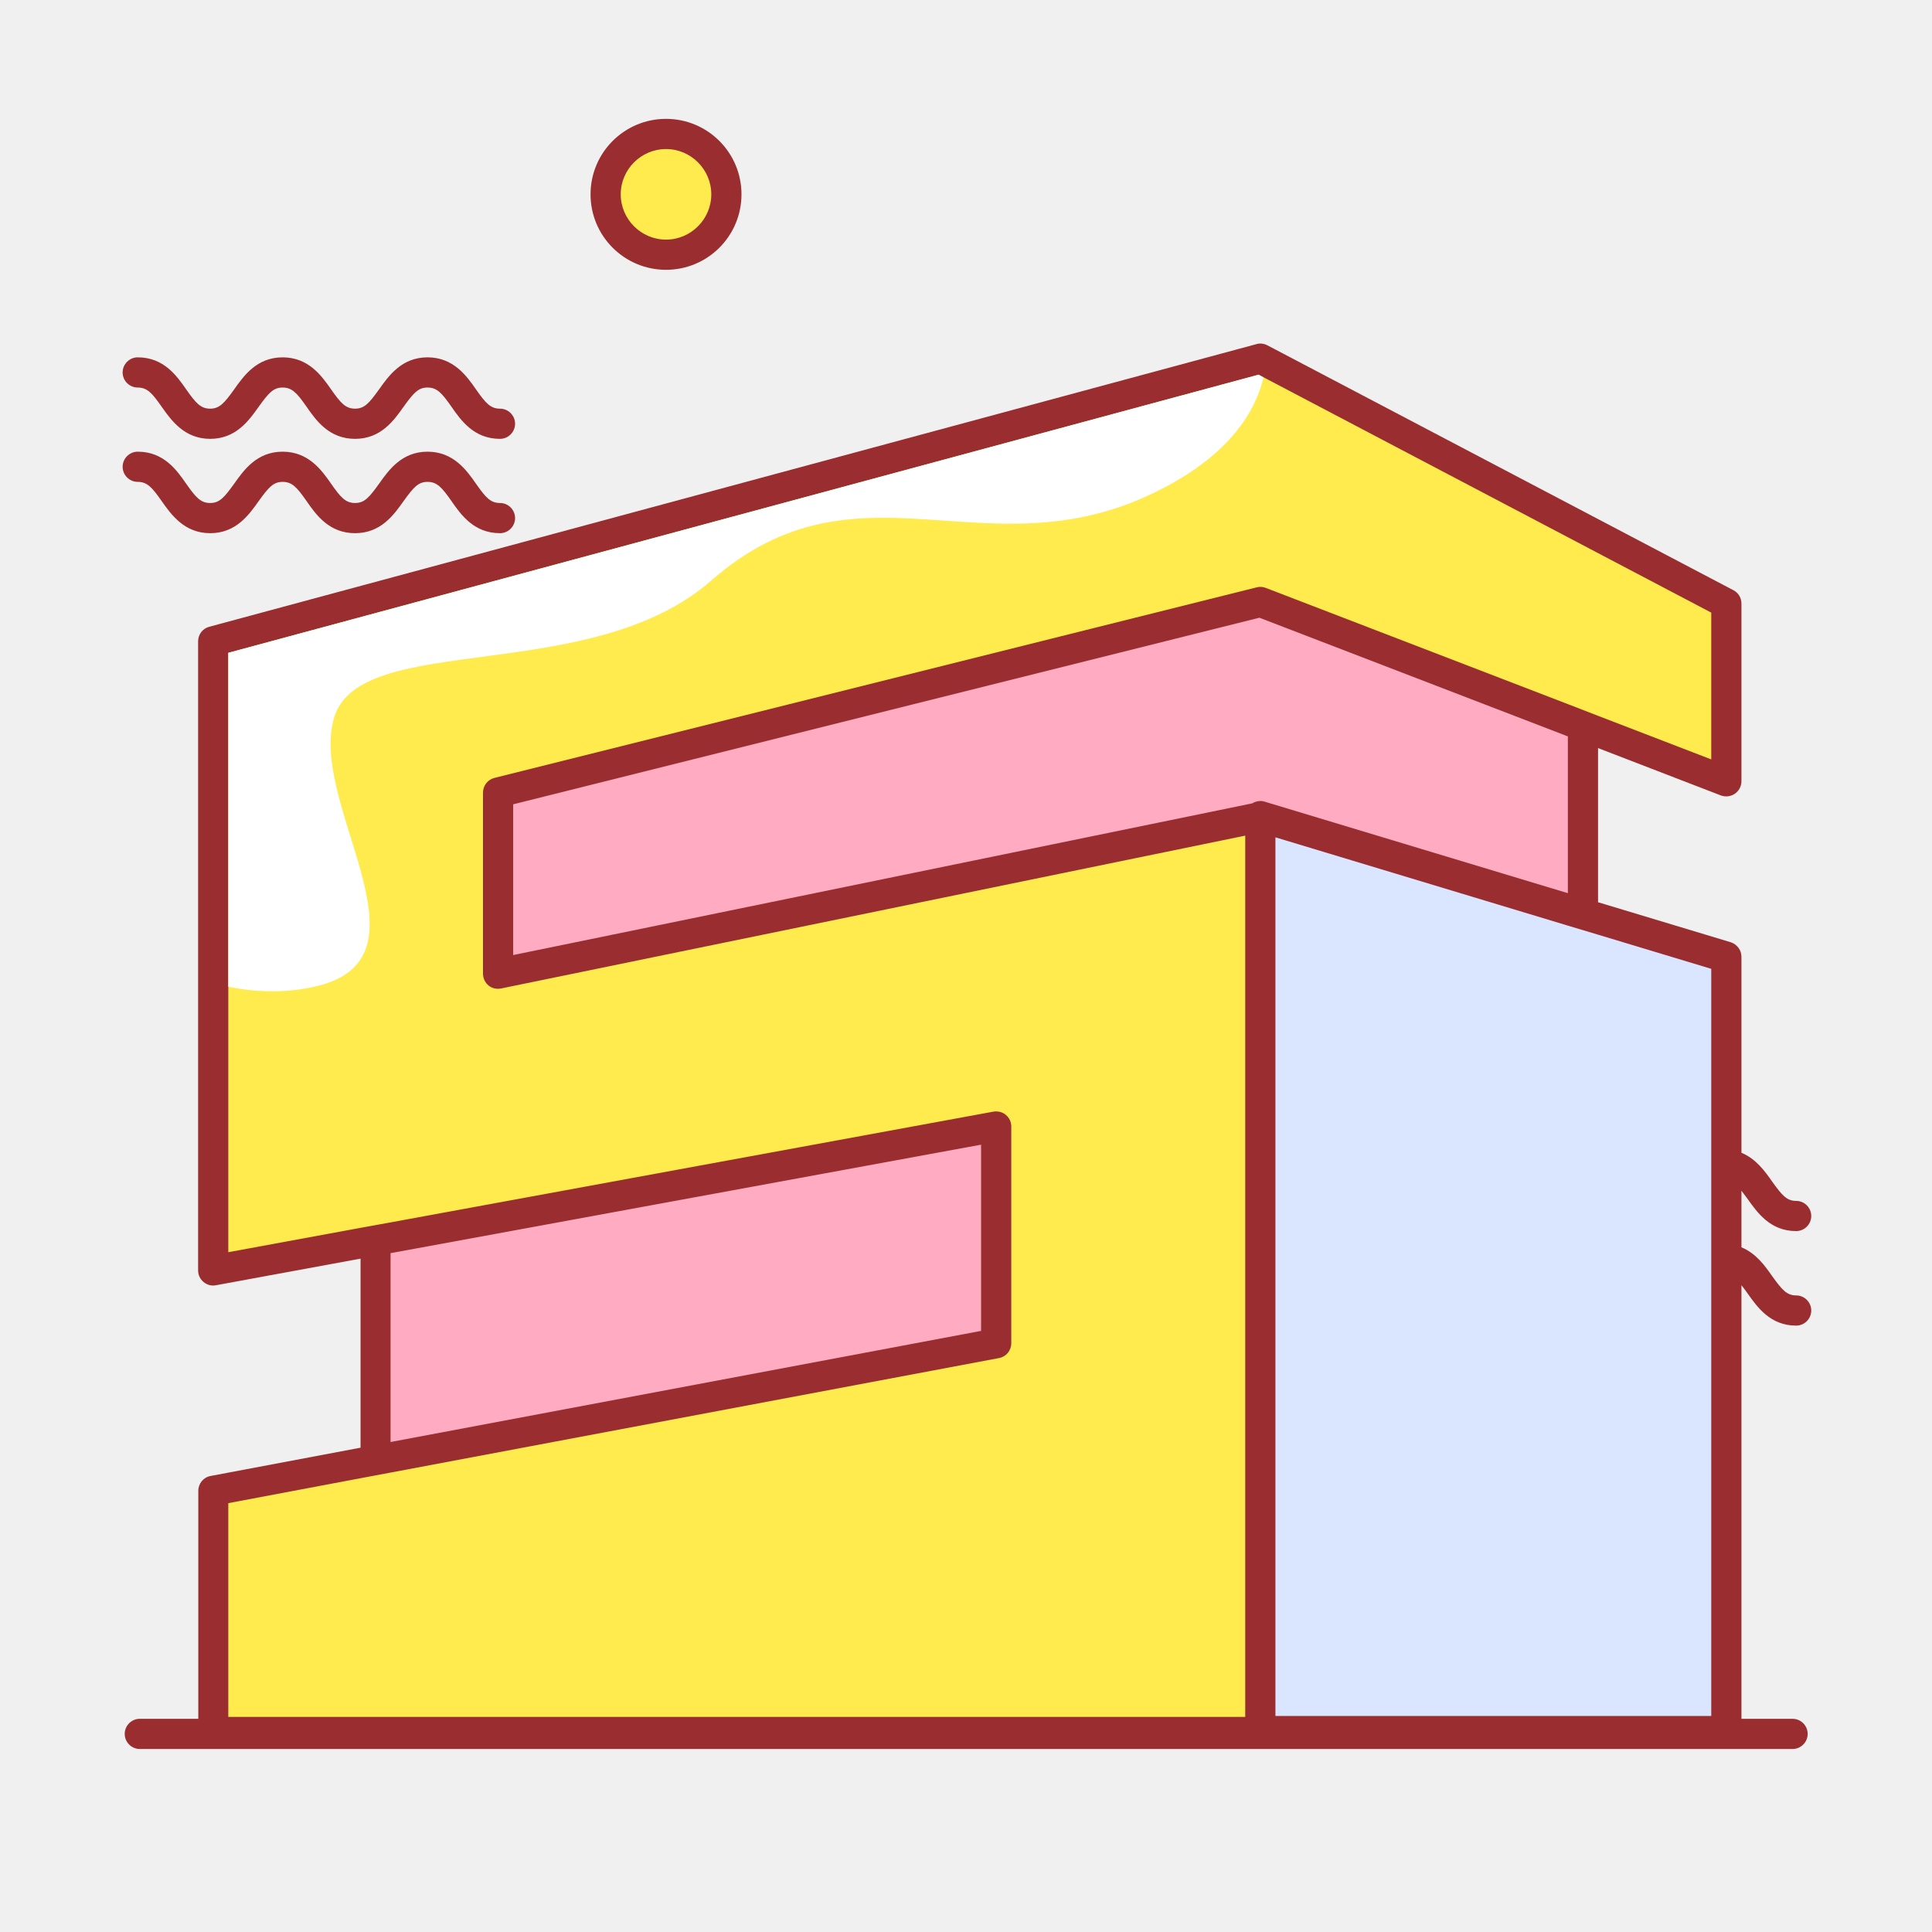
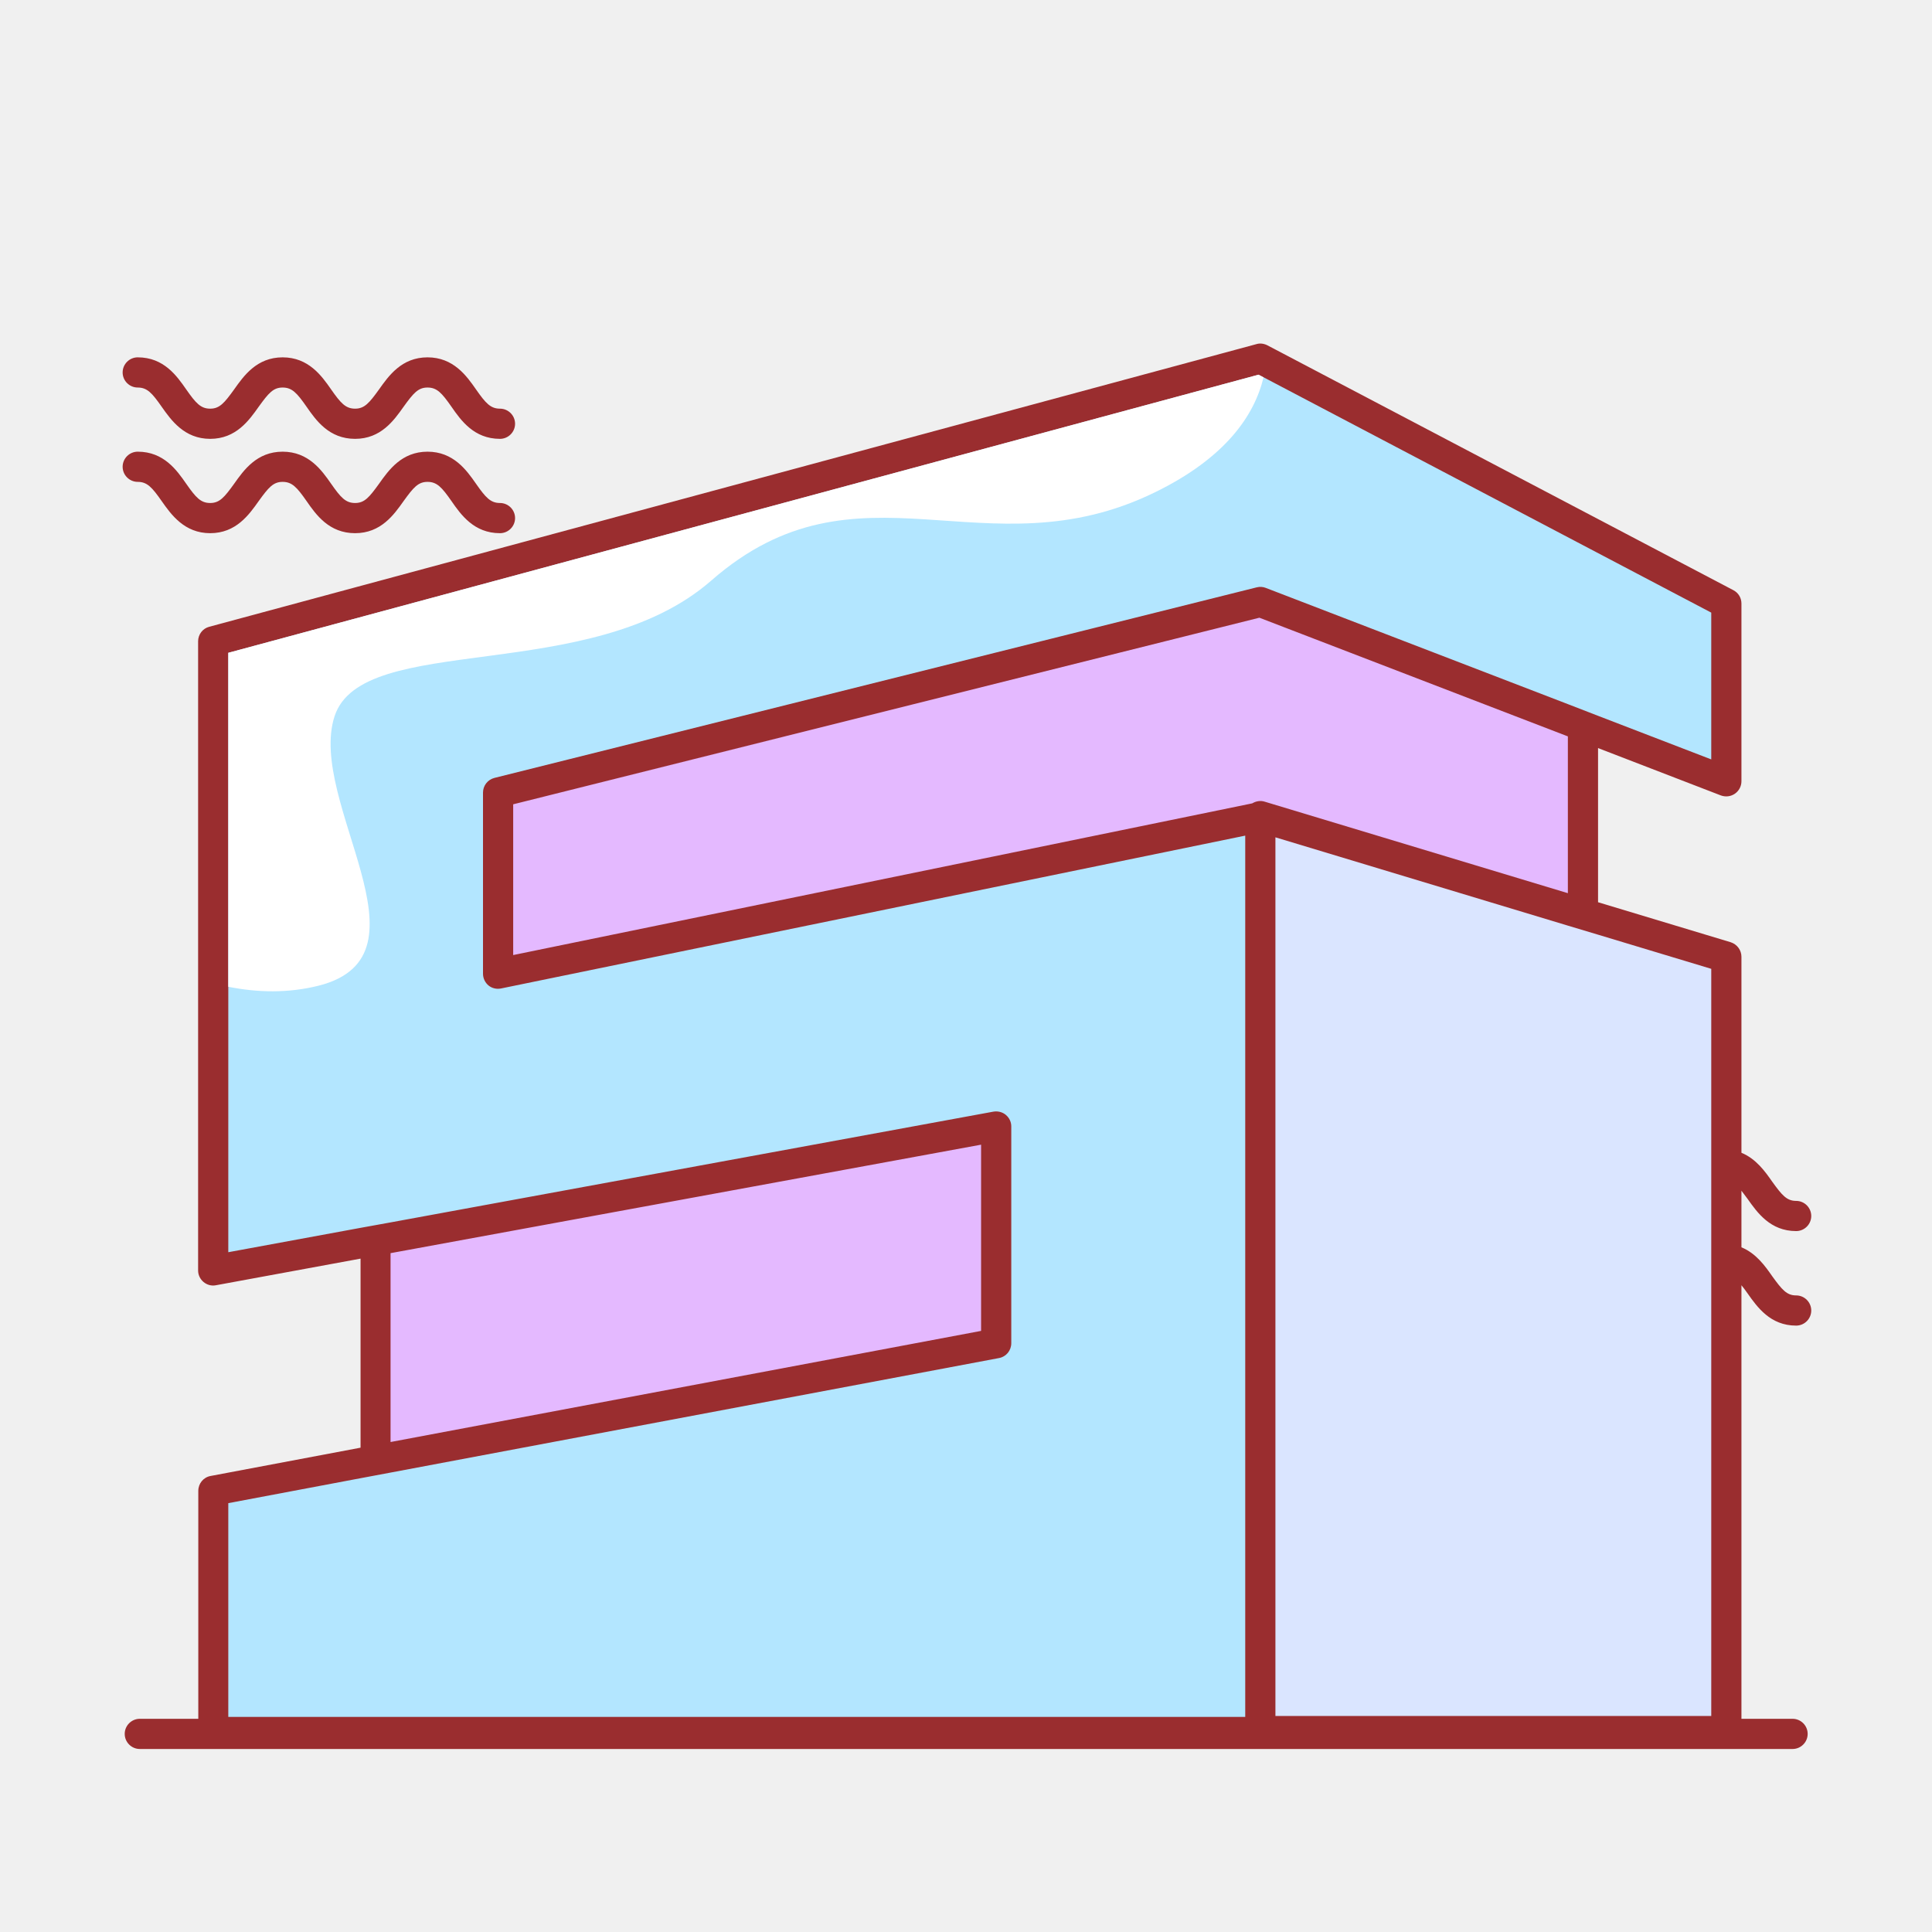
<svg xmlns="http://www.w3.org/2000/svg" width="800px" height="800px" viewBox="0 0 1024 1024" class="icon" version="1.1">
  <path d="M265 282.6c-13.8 0-20.7-9.8-25.7-17-5.1-7.3-7.7-10.2-12.7-10.2s-7.5 3-12.7 10.2c-5.1 7.2-12 17-25.7 17-13.8 0-20.7-9.8-25.7-17-5.1-7.3-7.7-10.2-12.7-10.2s-7.5 3-12.7 10.2c-5.1 7.2-12 17-25.7 17s-20.7-9.9-25.7-17c-5.1-7.3-7.7-10.2-12.7-10.2-4.4 0-8-3.6-8-8s3.6-8 8-8c13.8 0 20.7 9.8 25.7 17 5.1 7.3 7.7 10.2 12.7 10.2s7.5-3 12.7-10.2c5.1-7.2 12-17 25.7-17s20.7 9.8 25.7 17c5.1 7.3 7.7 10.2 12.7 10.2 5 0 7.5-3 12.7-10.2 5.1-7.2 12-17 25.7-17s20.7 9.8 25.7 17c5.1 7.3 7.7 10.2 12.7 10.2 4.4 0 8 3.6 8 8s-3.6 8-8 8zM265 232.6c-13.8 0-20.7-9.8-25.7-17-5.1-7.3-7.7-10.2-12.7-10.2s-7.5 3-12.7 10.2c-5.1 7.2-12 17-25.7 17-13.8 0-20.7-9.8-25.7-17-5.1-7.3-7.7-10.2-12.7-10.2s-7.5 3-12.7 10.2c-5.1 7.2-12 17-25.7 17s-20.7-9.9-25.7-17c-5.1-7.3-7.7-10.2-12.7-10.2-4.4 0-8-3.6-8-8s3.6-8 8-8c13.8 0 20.7 9.8 25.7 17 5.1 7.3 7.7 10.2 12.7 10.2s7.5-3 12.7-10.2c5.1-7.2 12-17 25.7-17s20.7 9.8 25.7 17c5.1 7.3 7.7 10.2 12.7 10.2 5 0 7.5-3 12.7-10.2 5.1-7.2 12-17 25.7-17s20.7 9.8 25.7 17c5.1 7.3 7.7 10.2 12.7 10.2 4.4 0 8 3.6 8 8s-3.6 8-8 8z" fill="#9A2D2F" />
-   <path d="M353 103m-32 0a32 32 0 1 0 64 0 32 32 0 1 0-64 0Z" fill="#FFEB4D" />
-   <path d="M353 143c-22.1 0-40-17.9-40-40s17.9-40 40-40 40 17.9 40 40-17.9 40-40 40z m0-64c-13.2 0-24 10.8-24 24s10.8 24 24 24 24-10.8 24-24-10.8-24-24-24z" fill="#9A2D2F" />
-   <path d="M839 918.5H199v-562l476-105 164 105z" fill="#FFACC2" />
-   <path d="M264 516v-96l404-101 247 95.1v-94.3L668 190 113 339.8v333.5L528 597v115l-415 78.1V918h802V507.6L668 433z" fill="#FFEB4D" />
+   <path d="M839 918.5H199v-562l476-105 164 105z" fill="#E4B9FF" />
+   <path d="M264 516v-96l404-101 247 95.1v-94.3L668 190 113 339.8v333.5L528 597v115l-415 78.1V918h802V507.6L668 433z" fill="#B3E6FF" />
  <path d="M668 917.5h247V507.1l-247-74.6z" fill="#DAE5FF" />
  <path d="M926.3 685.6c5.1 7.2 12 17 25.7 17 4.4 0 8-3.6 8-8s-3.6-8-8-8c-5 0-7.5-3-12.7-10.2-3.7-5.3-8.5-12.1-16.3-15.3v-30c1 1.3 2 2.7 3.3 4.4 5.1 7.2 12 17 25.7 17 4.4 0 8-3.6 8-8s-3.6-8-8-8c-5 0-7.5-3-12.7-10.2-3.7-5.3-8.5-12.1-16.3-15.3V507.1c0-3.5-2.3-6.6-5.7-7.7L847 478.2v-81.7l65.1 25.1c2.5 0.9 5.2 0.6 7.4-0.9s3.5-4 3.5-6.6v-94.2c0-3-1.6-5.7-4.3-7.1L671.7 183c-1.8-0.9-3.9-1.2-5.8-0.6l-555 149.8c-3.5 0.9-5.9 4.1-5.9 7.7v333.5c0 2.4 1.1 4.6 2.9 6.1 1.8 1.5 4.2 2.2 6.6 1.7l76.6-14.1v100.2l-79.5 15c-3.8 0.7-6.5 4-6.5 7.9V911h-31c-4.4 0-8 3.6-8 8s3.6 8 8 8h876c4.4 0 8-3.6 8-8s-3.6-8-8-8H923V681.2c1 1.2 2.1 2.7 3.3 4.4zM676 443.8l155 46.8 16 4.8 60 18.1v396H676V443.8z m155 29.6l-160.7-48.5c-2.2-0.7-4.6-0.3-6.6 0.9L272 506.2v-79.9l395.5-98.9L831 390.3v83.1zM207 664.2l313-57.5v98.7l-313 58.9V664.2z m-86 132.5l70-13.2 16-3 322.5-60.7c3.8-0.7 6.5-4 6.5-7.9V597c0-2.4-1.1-4.6-2.9-6.1-1.8-1.5-4.2-2.1-6.6-1.7L207 647.9l-16 2.9-70 12.9V346l546.1-147.4L907 324.7v77.8l-60-23.1-16-6.2-160.1-61.6c-1.5-0.6-3.2-0.7-4.8-0.3l-404 101c-3.6 0.9-6.1 4.1-6.1 7.8v96c0 2.4 1.1 4.7 2.9 6.2s4.3 2.1 6.7 1.6l394.4-81V910H121V796.7z" fill="#9A2D2F" />
  <path d="M121 346v177c15.4 3.1 31.7 3.5 48-0.6 63-16.1-6.3-97.3 8.3-142.7 14.7-45.3 135.7-16 199.7-72 78-68.2 145-2.8 235-46.7 37.8-18.4 52.9-41 57.7-61l-2.7-1.4L121 346z" fill="#FFFFFF" />
</svg>
